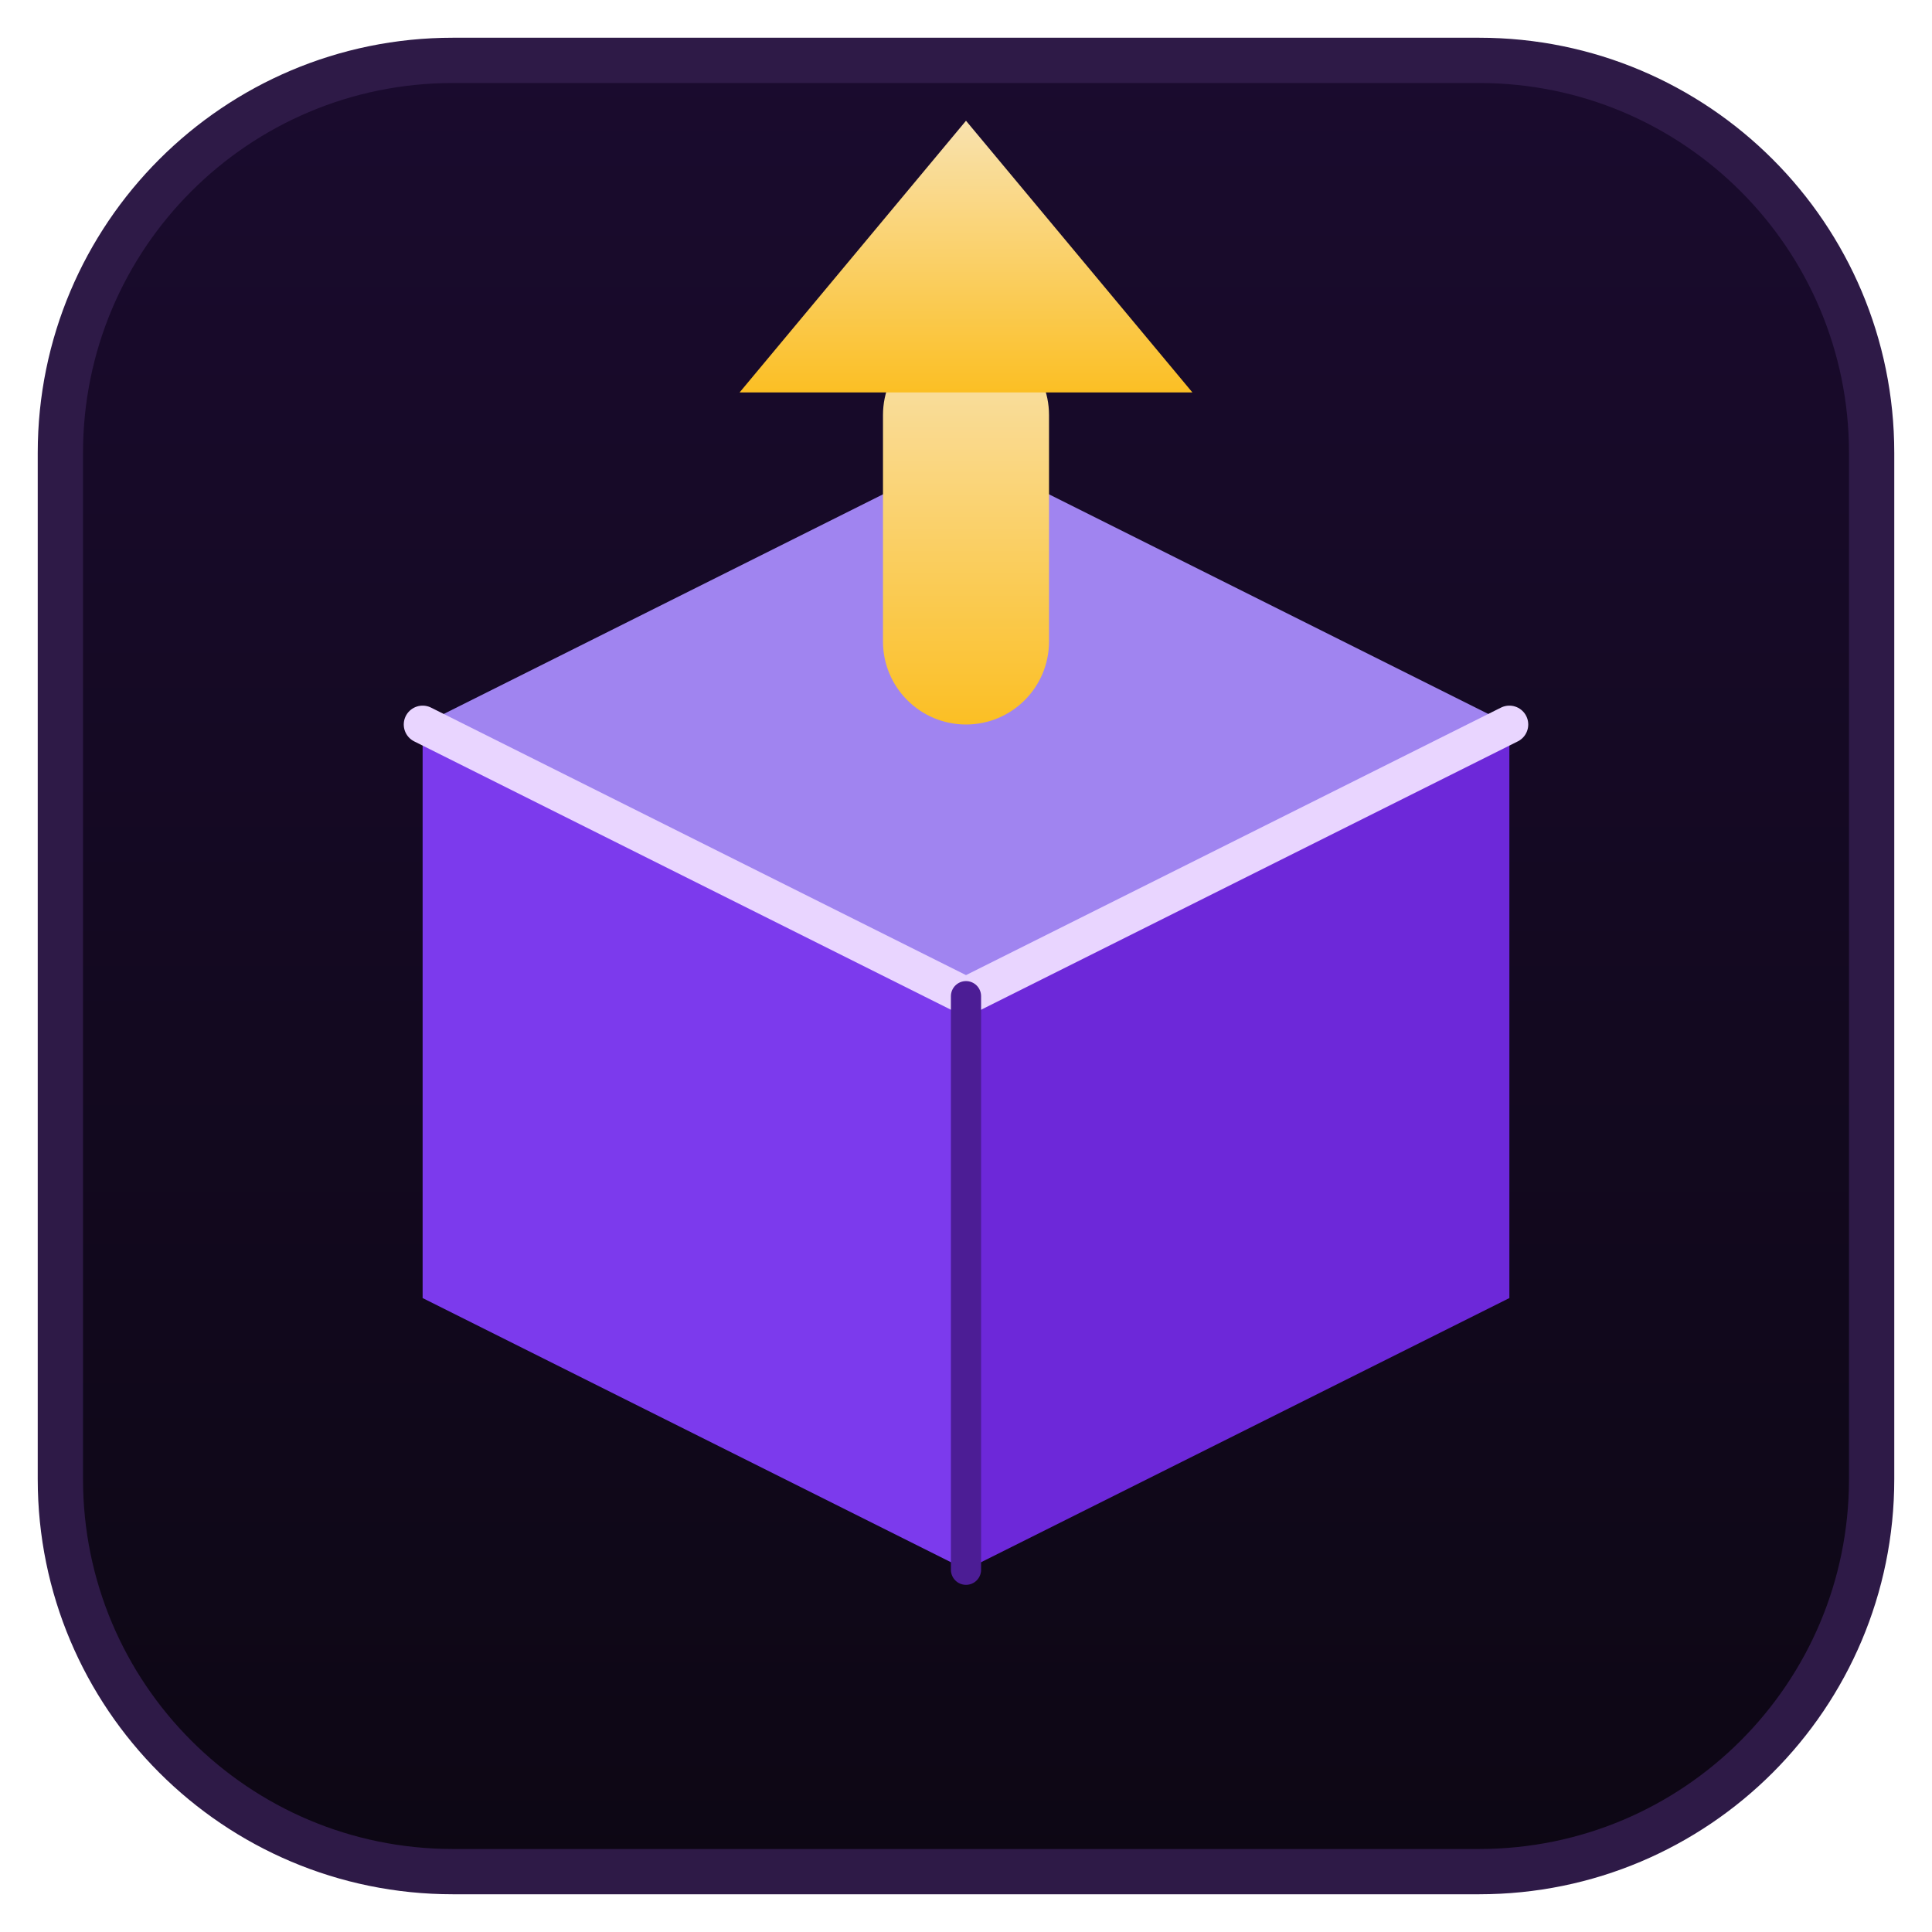
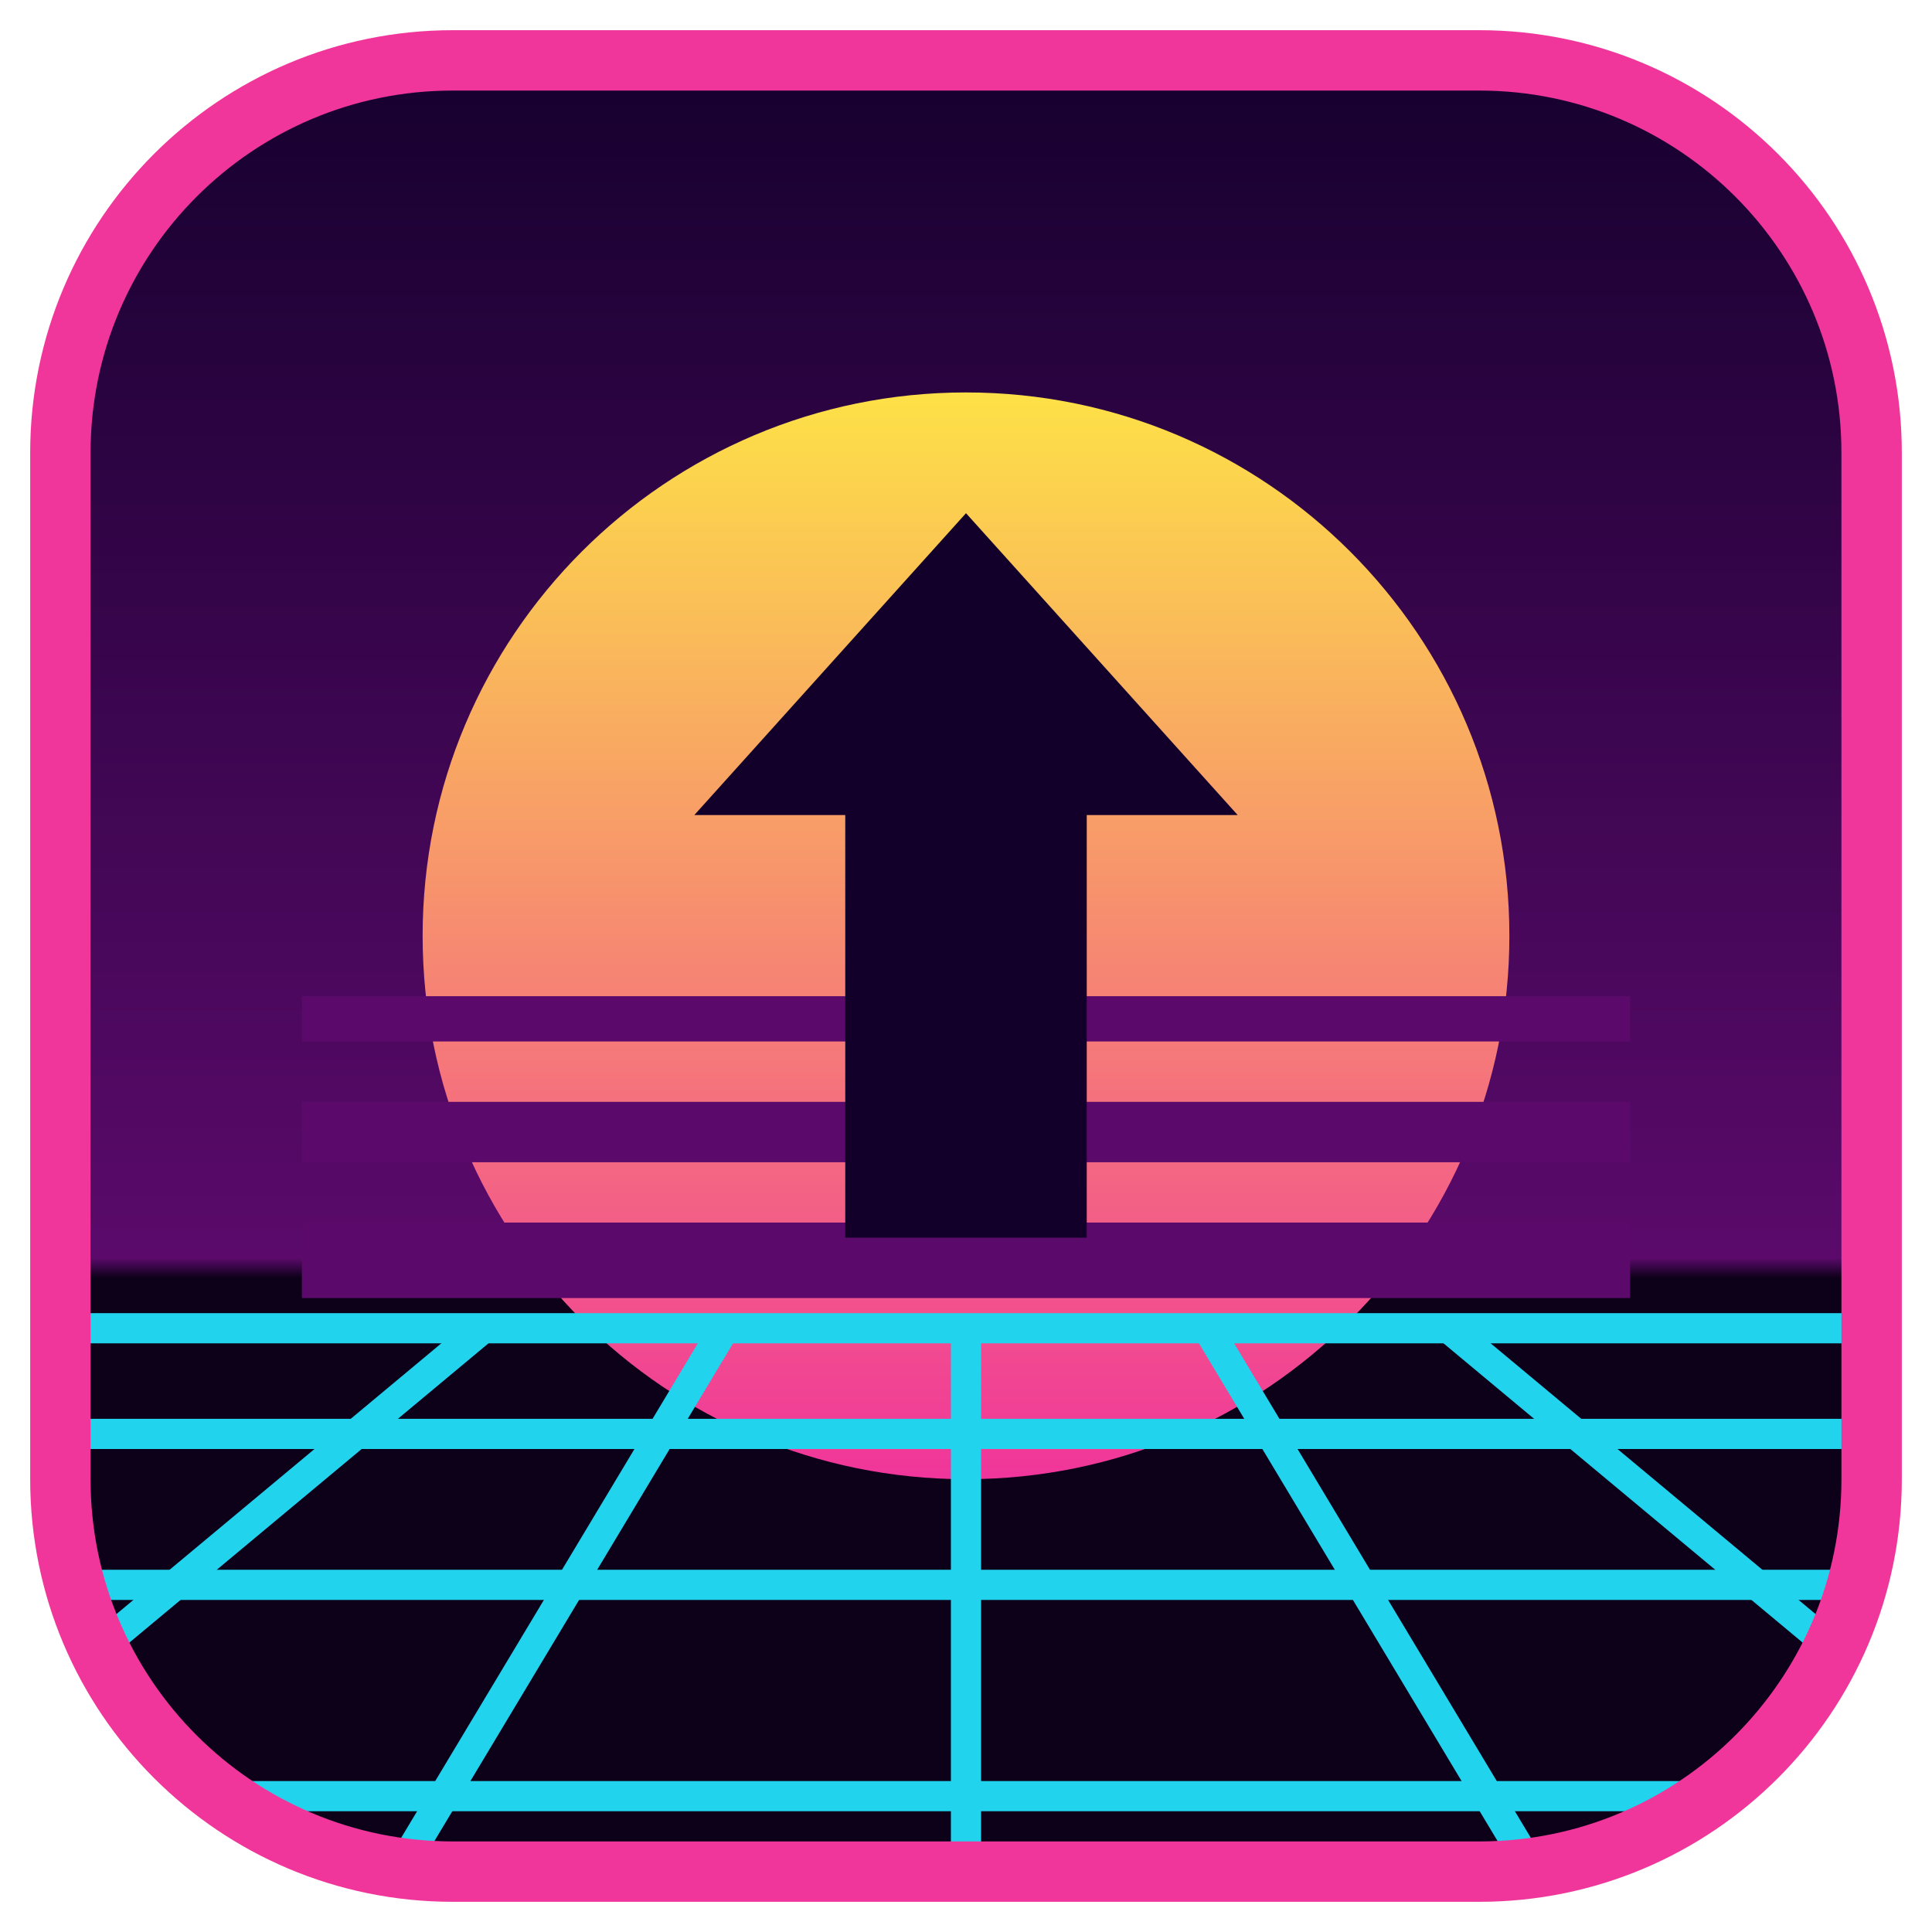
<svg xmlns="http://www.w3.org/2000/svg" viewBox="0 0 128 128" width="128" height="128">
  <defs>
-     <linearGradient id="bg" x1="0" y1="0" x2="0" y2="1">
-       <stop offset="0" stop-color="#1a0b2e" />
-       <stop offset="1" stop-color="#0d0714" />
+     <clipPath id="tile">
+       <rect x="4" y="4" width="120" height="120" rx="26" />
+     </clipPath>
+     <linearGradient id="sky" x1="0" y1="0" x2="0" y2="1">
+       <stop offset="0" stop-color="#12002b" />
+       <stop offset="0.65" stop-color="#5b0a6b" />
+       <stop offset="0.66" stop-color="#0d0019" />
    </linearGradient>
-     <linearGradient id="box" x1="0" y1="0" x2="1" y2="1">
-       <stop offset="0" stop-color="#c084fc" />
-       <stop offset="1" stop-color="#7c3aed" />
-     </linearGradient>
-     <linearGradient id="arrow" x1="0" y1="0" x2="0" y2="1">
-       <stop offset="0" stop-color="#f9e2af" />
-       <stop offset="1" stop-color="#fbbf24" />
+     <linearGradient id="sun" x1="0" y1="0" x2="0" y2="1">
+       <stop offset="0" stop-color="#fde047" />
+       <stop offset="1" stop-color="#f0369a" />
    </linearGradient>
  </defs>
-   <rect x="4" y="4" width="120" height="120" rx="26" fill="url(#bg)" stroke="#2e1a47" stroke-width="3" />
-   <g>
-     <polygon points="64,30 100,48 64,66 28,48" fill="#a78bfa" opacity="0.95" />
-     <polygon points="28,48 64,66 64,104 28,86" fill="#7c3aed" />
-     <polygon points="100,48 64,66 64,104 100,86" fill="#6d28d9" />
-     <polyline points="28,48 64,66 100,48" fill="none" stroke="#e9d5ff" stroke-width="2.5" stroke-linejoin="round" stroke-linecap="round" />
-     <polyline points="64,66 64,104" fill="none" stroke="#4c1d95" stroke-width="2" stroke-linecap="round" />
+   <g clip-path="url(#tile)">
+     <rect x="0" y="0" width="128" height="128" fill="url(#sky)" />
+     <circle cx="64" cy="62" r="36" fill="url(#sun)" />
+     <g fill="#5b0a6b">
+       <rect x="20" y="66" width="88" height="3" />
+       <rect x="20" y="73" width="88" height="4" />
+       <rect x="20" y="81" width="88" height="5" />
+     </g>
+     <polygon points="64,34 82,54 72,54 72,82 56,82 56,54 46,54" fill="#12002b" />
+     <g stroke="#22d3ee" stroke-width="2" fill="none">
+       <line x1="0" y1="88" x2="128" y2="88" />
+       <line x1="0" y1="95" x2="128" y2="95" />
+       <line x1="0" y1="105" x2="128" y2="105" />
+       <line x1="0" y1="119" x2="128" y2="119" />
+       <line x1="64" y1="88" x2="64" y2="128" />
+       <line x1="48" y1="88" x2="24" y2="128" />
+       <line x1="80" y1="88" x2="104" y2="128" />
+       <line x1="32" y1="88" x2="-16" y2="128" />
+       <line x1="96" y1="88" x2="144" y2="128" />
+     </g>
  </g>
-   <g>
-     <rect x="58.5" y="22" width="11" height="26" rx="5.5" fill="url(#arrow)" />
-     <polygon points="64,8 79,26 49,26" fill="url(#arrow)" />
-   </g>
+   <rect x="4" y="4" width="120" height="120" rx="26" fill="none" stroke="#f0369a" stroke-width="4" />
</svg>
